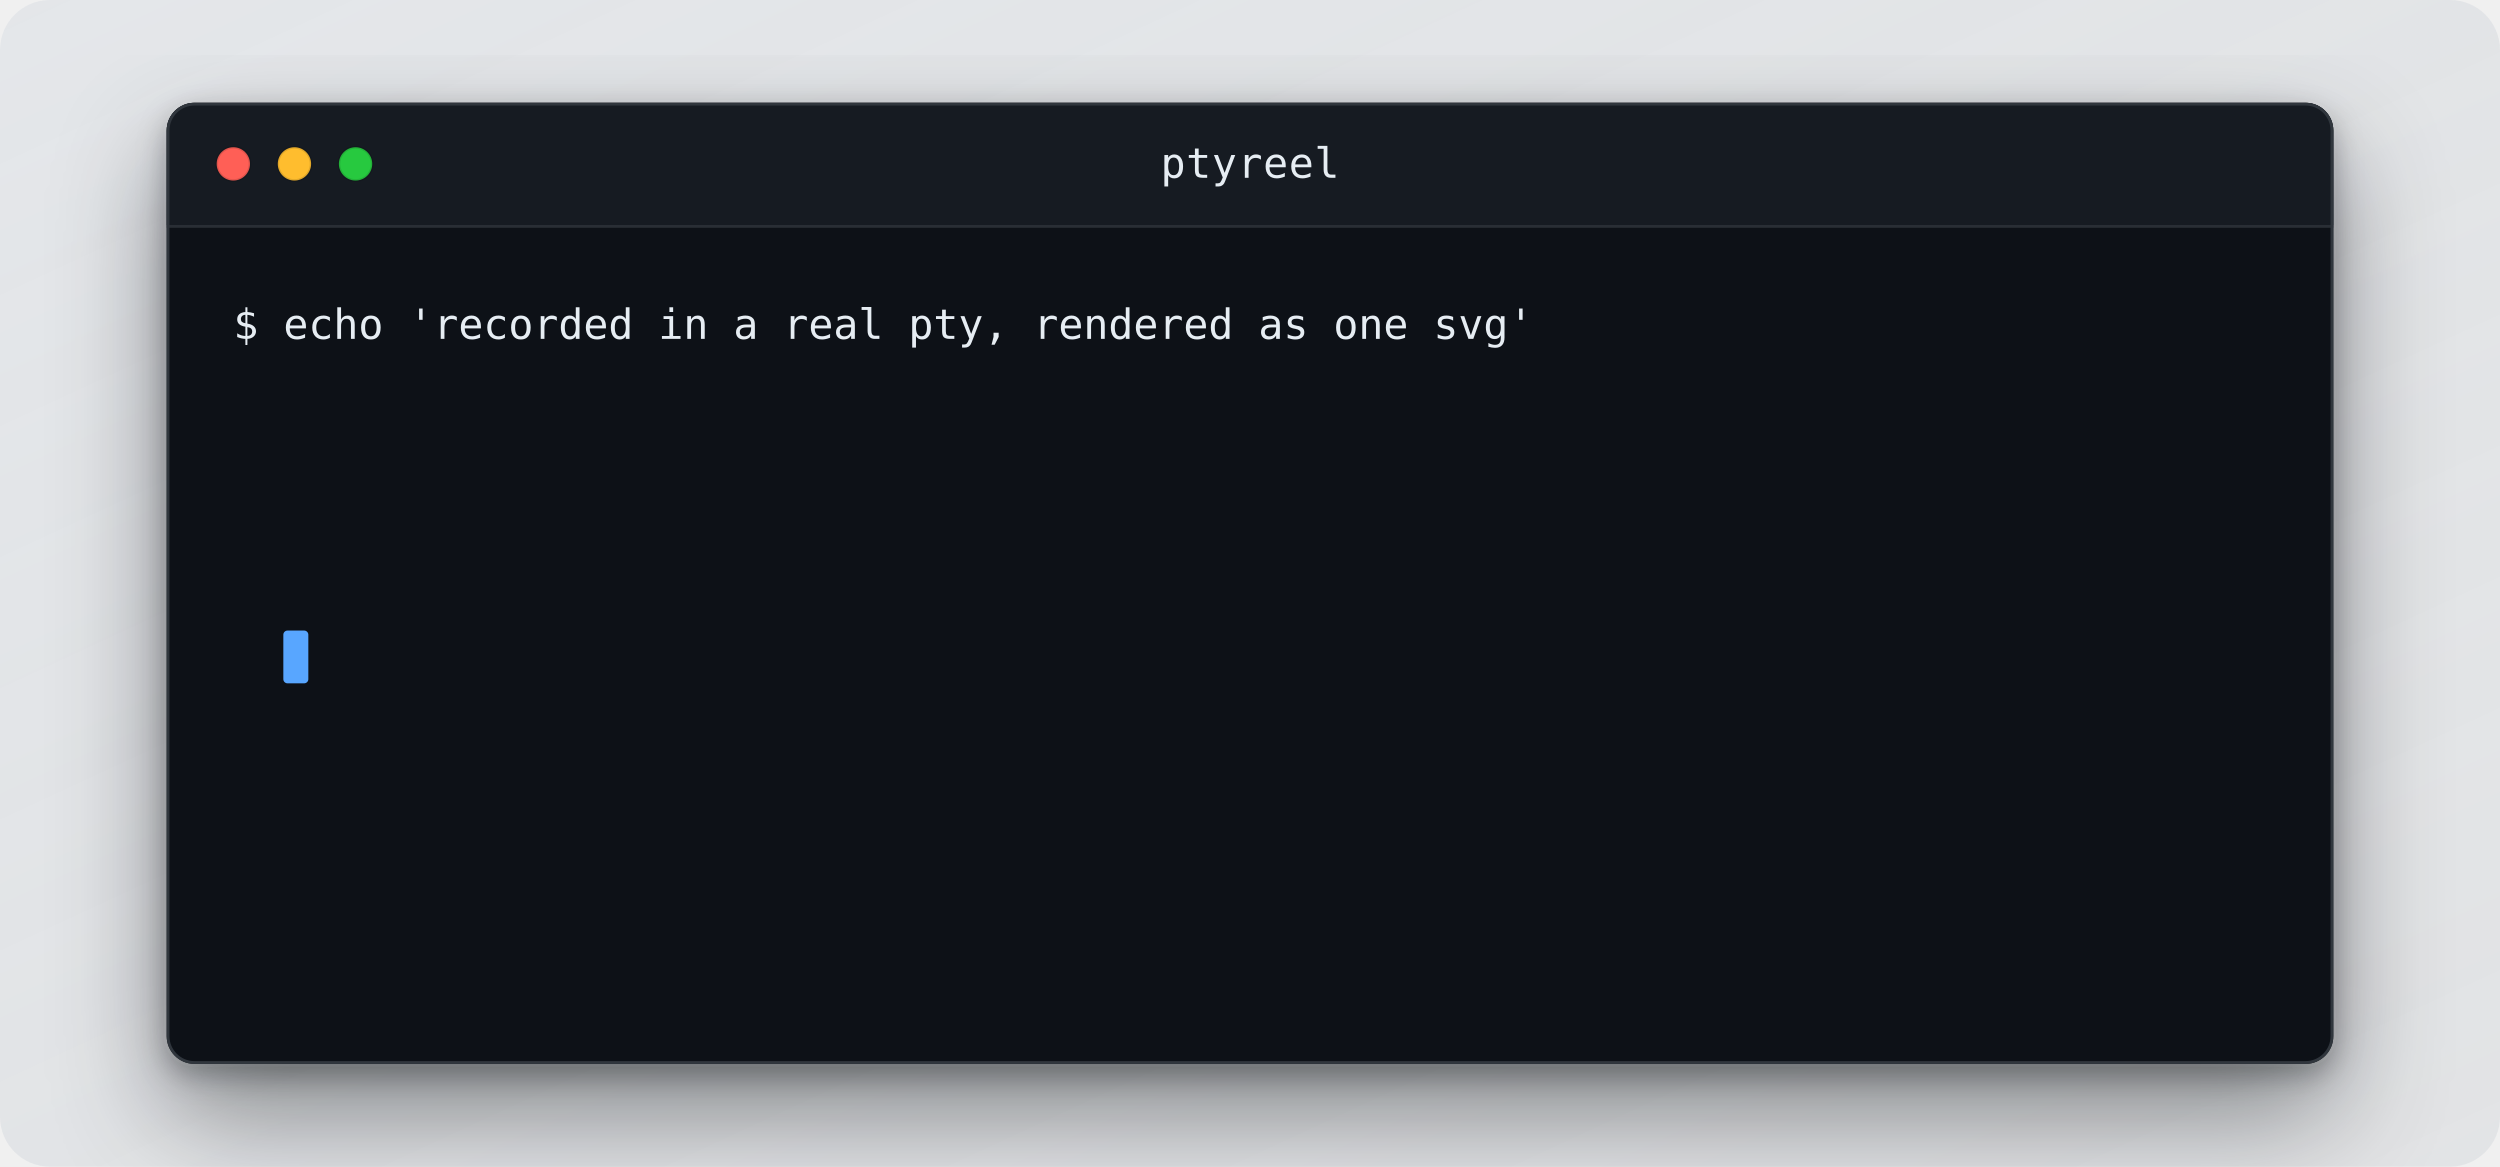
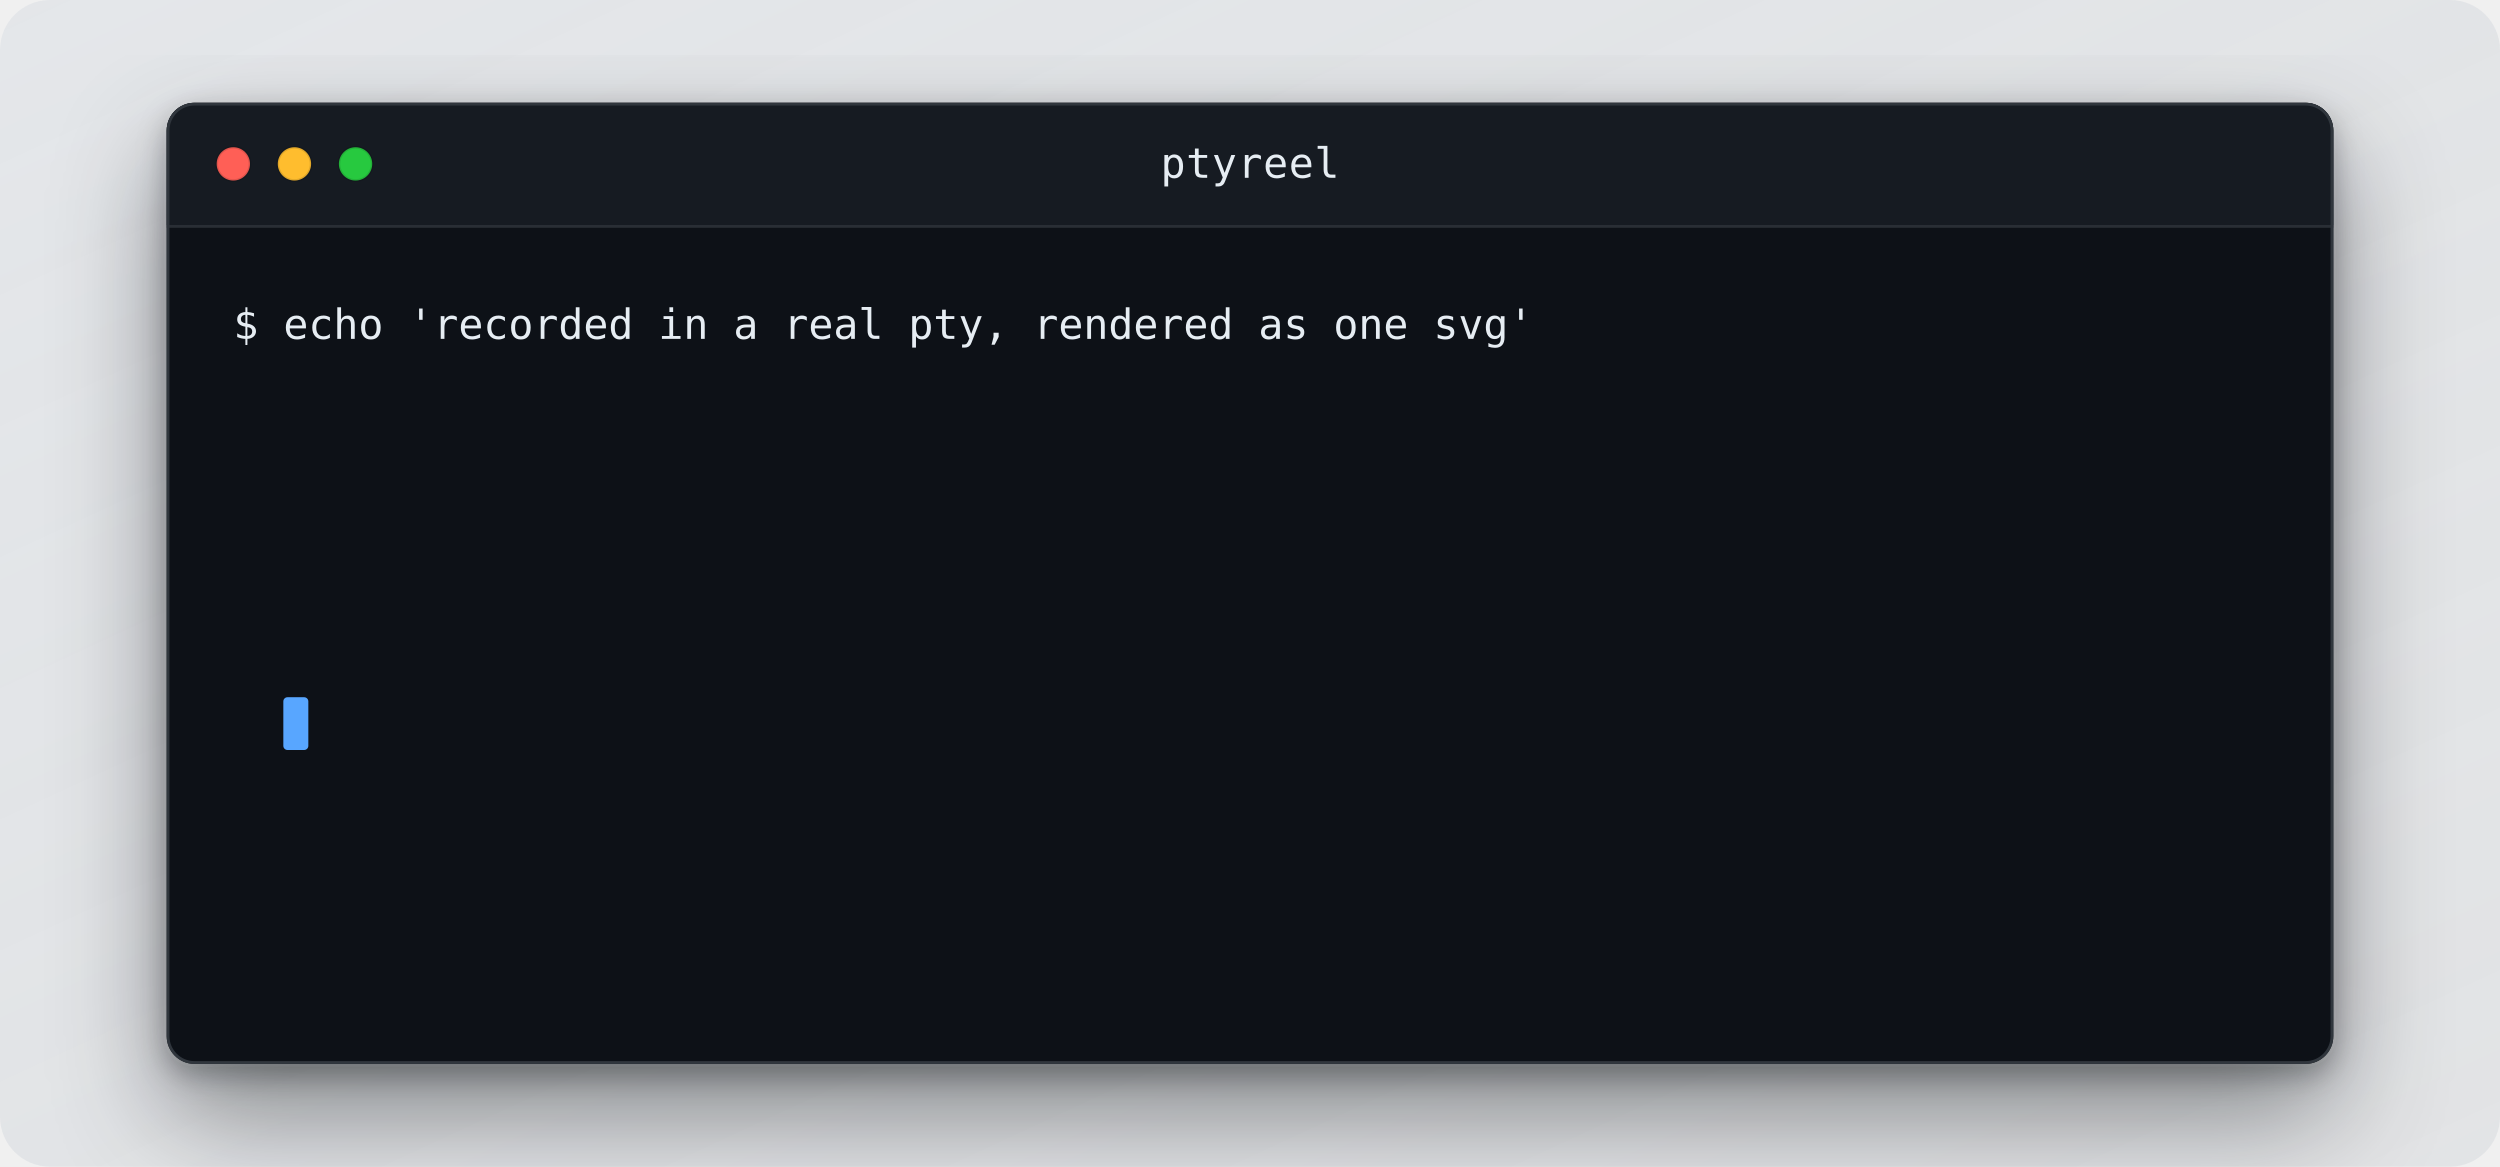
<svg xmlns="http://www.w3.org/2000/svg" viewBox="0 0 900 420" width="900" height="420" preserveAspectRatio="xMidYMid meet" role="img">
  <style>
text{font-family:'Fira Code', 'JetBrains Mono', 'SF Mono', 'Cascadia Code', 'DejaVu Sans Mono', Consolas, monospace;font-size:15px;fill:#e6edf3;white-space:pre}
- .c,.v{opacity:0;animation-duration:9.435s;animation-timing-function:step-end;animation-iteration-count:infinite;animation-fill-mode:none}
+ .c,.v{opacity:0;animation-duration:11.715s;animation-timing-function:step-end;animation-iteration-count:infinite;animation-fill-mode:none}
+ .s1{fill:#3fb950}
.r0{animation-name:r0}
- @keyframes r0{0%{opacity:0}5.511%{opacity:1}}
+ @keyframes r0{0%{opacity:0}4.439%{opacity:1}}
.r1{animation-name:r1}
- @keyframes r1{0%{opacity:0}5.935%{opacity:1}}
+ @keyframes r1{0%{opacity:0}4.78%{opacity:1}}
.r2{animation-name:r2}
- @keyframes r2{0%{opacity:0}6.359%{opacity:1}}
+ @keyframes r2{0%{opacity:0}5.122%{opacity:1}}
.r3{animation-name:r3}
- @keyframes r3{0%{opacity:0}7.207%{opacity:1}}
+ @keyframes r3{0%{opacity:0}5.804%{opacity:1}}
.r4{animation-name:r4}
- @keyframes r4{0%{opacity:0}7.631%{opacity:1}}
+ @keyframes r4{0%{opacity:0}6.146%{opacity:1}}
.r5{animation-name:r5}
- @keyframes r5{0%{opacity:0}8.055%{opacity:1}}
+ @keyframes r5{0%{opacity:0}6.487%{opacity:1}}
.r6{animation-name:r6}
- @keyframes r6{0%{opacity:0}8.479%{opacity:1}}
+ @keyframes r6{0%{opacity:0}6.829%{opacity:1}}
.r7{animation-name:r7}
- @keyframes r7{0%{opacity:0}8.903%{opacity:1}}
+ @keyframes r7{0%{opacity:0}7.17%{opacity:1}}
.r8{animation-name:r8}
- @keyframes r8{0%{opacity:0}9.327%{opacity:1}}
+ @keyframes r8{0%{opacity:0}7.512%{opacity:1}}
.r9{animation-name:r9}
- @keyframes r9{0%{opacity:0}9.751%{opacity:1}}
+ @keyframes r9{0%{opacity:0}7.853%{opacity:1}}
.r10{animation-name:r10}
- @keyframes r10{0%{opacity:0}10.175%{opacity:1}}
+ @keyframes r10{0%{opacity:0}8.195%{opacity:1}}
.r11{animation-name:r11}
- @keyframes r11{0%{opacity:0}11.023%{opacity:1}}
+ @keyframes r11{0%{opacity:0}8.877%{opacity:1}}
.r12{animation-name:r12}
- @keyframes r12{0%{opacity:0}11.447%{opacity:1}}
+ @keyframes r12{0%{opacity:0}9.219%{opacity:1}}
.r13{animation-name:r13}
- @keyframes r13{0%{opacity:0}11.871%{opacity:1}}
+ @keyframes r13{0%{opacity:0}9.56%{opacity:1}}
.r14{animation-name:r14}
- @keyframes r14{0%{opacity:0}12.295%{opacity:1}}
+ @keyframes r14{0%{opacity:0}9.902%{opacity:1}}
.r15{animation-name:r15}
- @keyframes r15{0%{opacity:0}12.719%{opacity:1}}
+ @keyframes r15{0%{opacity:0}10.243%{opacity:1}}
.r16{animation-name:r16}
- @keyframes r16{0%{opacity:0}13.143%{opacity:1}}
+ @keyframes r16{0%{opacity:0}10.585%{opacity:1}}
.r17{animation-name:r17}
- @keyframes r17{0%{opacity:0}13.566%{opacity:1}}
+ @keyframes r17{0%{opacity:0}10.926%{opacity:1}}
.r18{animation-name:r18}
- @keyframes r18{0%{opacity:0}13.991%{opacity:1}}
+ @keyframes r18{0%{opacity:0}11.268%{opacity:1}}
.r19{animation-name:r19}
- @keyframes r19{0%{opacity:0}14.838%{opacity:1}}
+ @keyframes r19{0%{opacity:0}11.95%{opacity:1}}
.r20{animation-name:r20}
- @keyframes r20{0%{opacity:0}15.262%{opacity:1}}
+ @keyframes r20{0%{opacity:0}12.292%{opacity:1}}
.r21{animation-name:r21}
- @keyframes r21{0%{opacity:0}15.686%{opacity:1}}
+ @keyframes r21{0%{opacity:0}12.633%{opacity:1}}
.r22{animation-name:r22}
- @keyframes r22{0%{opacity:0}16.11%{opacity:1}}
+ @keyframes r22{0%{opacity:0}12.975%{opacity:1}}
.r23{animation-name:r23}
- @keyframes r23{0%{opacity:0}16.534%{opacity:1}}
+ @keyframes r23{0%{opacity:0}13.316%{opacity:1}}
.r24{animation-name:r24}
- @keyframes r24{0%{opacity:0}16.958%{opacity:1}}
+ @keyframes r24{0%{opacity:0}13.658%{opacity:1}}
.r25{animation-name:r25}
- @keyframes r25{0%{opacity:0}17.382%{opacity:1}}
+ @keyframes r25{0%{opacity:0}13.999%{opacity:1}}
.r26{animation-name:r26}
- @keyframes r26{0%{opacity:0}17.806%{opacity:1}}
+ @keyframes r26{0%{opacity:0}14.341%{opacity:1}}
.r27{animation-name:r27}
- @keyframes r27{0%{opacity:0}18.654%{opacity:1}}
+ @keyframes r27{0%{opacity:0}15.024%{opacity:1}}
.r28{animation-name:r28}
- @keyframes r28{0%{opacity:0}19.078%{opacity:1}}
+ @keyframes r28{0%{opacity:0}15.365%{opacity:1}}
.r29{animation-name:r29}
- @keyframes r29{0%{opacity:0}19.502%{opacity:1}}
+ @keyframes r29{0%{opacity:0}15.706%{opacity:1}}
.r30{animation-name:r30}
- @keyframes r30{0%{opacity:0}19.926%{opacity:1}}
+ @keyframes r30{0%{opacity:0}16.048%{opacity:1}}
.r31{animation-name:r31}
- @keyframes r31{0%{opacity:0}20.35%{opacity:1}}
+ @keyframes r31{0%{opacity:0}16.389%{opacity:1}}
.r32{animation-name:r32}
- @keyframes r32{0%{opacity:0}20.774%{opacity:1}}
+ @keyframes r32{0%{opacity:0}16.731%{opacity:1}}
.r33{animation-name:r33}
- @keyframes r33{0%{opacity:0}21.198%{opacity:1}}
+ @keyframes r33{0%{opacity:0}17.072%{opacity:1}}
.r34{animation-name:r34}
- @keyframes r34{0%{opacity:0}21.622%{opacity:1}}
+ @keyframes r34{0%{opacity:0}17.414%{opacity:1}}
.r35{animation-name:r35}
- @keyframes r35{0%{opacity:0}22.47%{opacity:1}}
+ @keyframes r35{0%{opacity:0}18.096%{opacity:1}}
.r36{animation-name:r36}
- @keyframes r36{0%{opacity:0}22.893%{opacity:1}}
+ @keyframes r36{0%{opacity:0}18.438%{opacity:1}}
.r37{animation-name:r37}
- @keyframes r37{0%{opacity:0}23.317%{opacity:1}}
+ @keyframes r37{0%{opacity:0}18.779%{opacity:1}}
.r38{animation-name:r38}
- @keyframes r38{0%{opacity:0}23.741%{opacity:1}}
+ @keyframes r38{0%{opacity:0}19.121%{opacity:1}}
.r39{animation-name:r39}
- @keyframes r39{0%{opacity:0}24.165%{opacity:1}}
+ @keyframes r39{0%{opacity:0}19.462%{opacity:1}}
.r40{animation-name:r40}
- @keyframes r40{0%{opacity:0}24.589%{opacity:1}}
+ @keyframes r40{0%{opacity:0}19.804%{opacity:1}}
.r41{animation-name:r41}
- @keyframes r41{0%{opacity:0}25.013%{opacity:1}}
+ @keyframes r41{0%{opacity:0}20.145%{opacity:1}}
.r42{animation-name:r42}
- @keyframes r42{0%{opacity:0}25.437%{opacity:1}}
+ @keyframes r42{0%{opacity:0}20.487%{opacity:1}}
.r43{animation-name:r43}
- @keyframes r43{0%{opacity:0}26.285%{opacity:1}}
+ @keyframes r43{0%{opacity:0}21.169%{opacity:1}}
.r44{animation-name:r44}
- @keyframes r44{0%{opacity:0}26.709%{opacity:1}}
+ @keyframes r44{0%{opacity:0}21.511%{opacity:1}}
.r45{animation-name:r45}
- @keyframes r45{0%{opacity:0}27.133%{opacity:1}}
+ @keyframes r45{0%{opacity:0}21.852%{opacity:1}}
.r46{animation-name:r46}
- @keyframes r46{0%{opacity:0}27.557%{opacity:1}}
+ @keyframes r46{0%{opacity:0}22.194%{opacity:1}}
.r47{animation-name:r47}
- @keyframes r47{0%{opacity:0}27.981%{opacity:1}}
+ @keyframes r47{0%{opacity:0}22.535%{opacity:1}}
.r48{animation-name:r48}
- @keyframes r48{0%{opacity:0}28.405%{opacity:1}}
+ @keyframes r48{0%{opacity:0}22.877%{opacity:1}}
.r49{animation-name:r49}
- @keyframes r49{0%{opacity:0}28.829%{opacity:1}}
+ @keyframes r49{0%{opacity:0}23.218%{opacity:1}}
.r50{animation-name:r50}
- @keyframes r50{0%{opacity:0}41.971%{opacity:1}}
+ @keyframes r50{0%{opacity:0}33.803%{opacity:1}}
.r51{animation-name:r51}
- @keyframes r51{0%{opacity:0}42.819%{opacity:1}}
+ @keyframes r51{0%{opacity:0}34.486%{opacity:1}}
.r52{animation-name:r52}
- @keyframes r52{0%{opacity:0}43.243%{opacity:1}}
+ @keyframes r52{0%{opacity:0}34.827%{opacity:1}}
.r53{animation-name:r53}
- @keyframes r53{0%{opacity:0}43.667%{opacity:1}}
+ @keyframes r53{0%{opacity:0}35.169%{opacity:1}}
.r54{animation-name:r54}
- @keyframes r54{0%{opacity:0}44.091%{opacity:1}}
+ @keyframes r54{0%{opacity:0}35.51%{opacity:1}}
.r55{animation-name:r55}
- @keyframes r55{0%{opacity:0}44.515%{opacity:1}}
+ @keyframes r55{0%{opacity:0}35.852%{opacity:1}}
.r56{animation-name:r56}
- @keyframes r56{0%{opacity:0}44.939%{opacity:1}}
+ @keyframes r56{0%{opacity:0}36.193%{opacity:1}}
.r57{animation-name:r57}
- @keyframes r57{0%{opacity:0}45.363%{opacity:1}}
+ @keyframes r57{0%{opacity:0}36.534%{opacity:1}}
.r58{animation-name:r58}
- @keyframes r58{0%{opacity:0}45.787%{opacity:1}}
+ @keyframes r58{0%{opacity:0}36.876%{opacity:1}}
.r59{animation-name:r59}
- @keyframes r59{0%{opacity:0}46.635%{opacity:1}}
+ @keyframes r59{0%{opacity:0}37.559%{opacity:1}}
.r60{animation-name:r60}
- @keyframes r60{0%{opacity:0}47.059%{opacity:1}}
+ @keyframes r60{0%{opacity:0}37.9%{opacity:1}}
.r61{animation-name:r61}
- @keyframes r61{0%{opacity:0}47.483%{opacity:1}}
+ @keyframes r61{0%{opacity:0}38.242%{opacity:1}}
.r62{animation-name:r62}
- @keyframes r62{0%{opacity:0}47.907%{opacity:1}}
+ @keyframes r62{0%{opacity:0}38.583%{opacity:1}}
.r63{animation-name:r63}
- @keyframes r63{0%{opacity:0}48.331%{opacity:1}}
+ @keyframes r63{0%{opacity:0}38.925%{opacity:1}}
.r64{animation-name:r64}
- @keyframes r64{0%{opacity:0}48.755%{opacity:1}}
+ @keyframes r64{0%{opacity:0}39.266%{opacity:1}}
.r65{animation-name:r65}
- @keyframes r65{0%{opacity:0}49.179%{opacity:1}}
+ @keyframes r65{0%{opacity:0}39.607%{opacity:1}}
.r66{animation-name:r66}
- @keyframes r66{0%{opacity:0}49.602%{opacity:1}}
+ @keyframes r66{0%{opacity:0}39.949%{opacity:1}}
.r67{animation-name:r67}
- @keyframes r67{0%{opacity:0}50.45%{opacity:1}}
+ @keyframes r67{0%{opacity:0}40.632%{opacity:1}}
.r68{animation-name:r68}
- @keyframes r68{0%{opacity:0}50.874%{opacity:1}}
+ @keyframes r68{0%{opacity:0}40.973%{opacity:1}}
.r69{animation-name:r69}
- @keyframes r69{0%{opacity:0}51.298%{opacity:1}}
+ @keyframes r69{0%{opacity:0}41.315%{opacity:1}}
.r70{animation-name:r70}
- @keyframes r70{0%{opacity:0}51.722%{opacity:1}}
+ @keyframes r70{0%{opacity:0}41.656%{opacity:1}}
.r71{animation-name:r71}
- @keyframes r71{0%{opacity:0}52.146%{opacity:1}}
+ @keyframes r71{0%{opacity:0}41.997%{opacity:1}}
.r72{animation-name:r72}
- @keyframes r72{0%{opacity:0}52.57%{opacity:1}}
+ @keyframes r72{0%{opacity:0}42.339%{opacity:1}}
.r73{animation-name:r73}
- @keyframes r73{0%{opacity:0}52.994%{opacity:1}}
+ @keyframes r73{0%{opacity:0}42.68%{opacity:1}}
.r74{animation-name:r74}
- @keyframes r74{0%{opacity:0}53.418%{opacity:1}}
+ @keyframes r74{0%{opacity:0}43.022%{opacity:1}}
.r75{animation-name:r75}
- @keyframes r75{0%{opacity:0}54.266%{opacity:1}}
+ @keyframes r75{0%{opacity:0}43.705%{opacity:1}}
.r76{animation-name:r76}
- @keyframes r76{0%{opacity:0}54.69%{opacity:1}}
+ @keyframes r76{0%{opacity:0}44.046%{opacity:1}}
.r77{animation-name:r77}
- @keyframes r77{0%{opacity:0}55.114%{opacity:1}}
+ @keyframes r77{0%{opacity:0}44.388%{opacity:1}}
.r78{animation-name:r78}
- @keyframes r78{0%{opacity:0}55.538%{opacity:1}}
+ @keyframes r78{0%{opacity:0}44.729%{opacity:1}}
.r79{animation-name:r79}
- @keyframes r79{0%{opacity:0}55.962%{opacity:1}}
+ @keyframes r79{0%{opacity:0}45.07%{opacity:1}}
.r80{animation-name:r80}
- @keyframes r80{0%{opacity:0}56.386%{opacity:1}}
+ @keyframes r80{0%{opacity:0}45.412%{opacity:1}}
.r81{animation-name:r81}
- @keyframes r81{0%{opacity:0}56.81%{opacity:1}}
+ @keyframes r81{0%{opacity:0}45.753%{opacity:1}}
.r82{animation-name:r82}
- @keyframes r82{0%{opacity:0}57.234%{opacity:1}}
+ @keyframes r82{0%{opacity:0}46.095%{opacity:1}}
+ .r83{animation-name:r83}
+ @keyframes r83{0%{opacity:0}46.778%{opacity:1}}
+ .r84{animation-name:r84}
+ @keyframes r84{0%{opacity:0}47.119%{opacity:1}}
+ .r85{animation-name:r85}
+ @keyframes r85{0%{opacity:0}47.461%{opacity:1}}
+ .r86{animation-name:r86}
+ @keyframes r86{0%{opacity:0}47.802%{opacity:1}}
+ .r87{animation-name:r87}
+ @keyframes r87{0%{opacity:0}48.143%{opacity:1}}
+ .r88{animation-name:r88}
+ @keyframes r88{0%{opacity:0}48.485%{opacity:1}}
+ .r89{animation-name:r89}
+ @keyframes r89{0%{opacity:0}48.826%{opacity:1}}
+ .r90{animation-name:r90}
+ @keyframes r90{0%{opacity:0}49.168%{opacity:1}}
+ .r91{animation-name:r91}
+ @keyframes r91{0%{opacity:0}49.851%{opacity:1}}
+ .r92{animation-name:r92}
+ @keyframes r92{0%{opacity:0}50.192%{opacity:1}}
+ .r93{animation-name:r93}
+ @keyframes r93{0%{opacity:0}50.533%{opacity:1}}
+ .r94{animation-name:r94}
+ @keyframes r94{0%{opacity:0}50.875%{opacity:1}}
+ .r95{animation-name:r95}
+ @keyframes r95{0%{opacity:0}51.216%{opacity:1}}
+ .r96{animation-name:r96}
+ @keyframes r96{0%{opacity:0}51.558%{opacity:1}}
+ .r97{animation-name:r97}
+ @keyframes r97{0%{opacity:0}51.899%{opacity:1}}
+ .r98{animation-name:r98}
+ @keyframes r98{0%{opacity:0}52.241%{opacity:1}}
+ .r99{animation-name:r99}
+ @keyframes r99{0%{opacity:0}52.924%{opacity:1}}
+ .r100{animation-name:r100}
+ @keyframes r100{0%{opacity:0}53.265%{opacity:1}}
+ .r101{animation-name:r101}
+ @keyframes r101{0%{opacity:0}53.606%{opacity:1}}
+ .r102{animation-name:r102}
+ @keyframes r102{0%{opacity:0}53.948%{opacity:1}}
+ .r103{animation-name:r103}
+ @keyframes r103{0%{opacity:0}54.289%{opacity:1}}
+ .r104{animation-name:r104}
+ @keyframes r104{0%{opacity:0}54.631%{opacity:1}}
+ .r105{animation-name:r105}
+ @keyframes r105{0%{opacity:0}54.972%{opacity:1}}
+ .r106{animation-name:r106}
+ @keyframes r106{0%{opacity:0}55.314%{opacity:1}}
+ .r107{animation-name:r107}
+ @keyframes r107{0%{opacity:0}55.997%{opacity:1}}
+ .r108{animation-name:r108}
+ @keyframes r108{0%{opacity:0}56.338%{opacity:1}}
+ .r109{animation-name:r109}
+ @keyframes r109{0%{opacity:0}56.679%{opacity:1}}
+ .r110{animation-name:r110}
+ @keyframes r110{0%{opacity:0}57.021%{opacity:1}}
+ .r111{animation-name:r111}
+ @keyframes r111{0%{opacity:0}57.362%{opacity:1}}
+ .r112{animation-name:r112}
+ @keyframes r112{0%{opacity:0}57.704%{opacity:1}}
+ .r113{animation-name:r113}
+ @keyframes r113{0%{opacity:0}58.045%{opacity:1}}
+ .r114{animation-name:r114}
+ @keyframes r114{0%{opacity:0}58.387%{opacity:1}}
+ .r115{animation-name:r115}
+ @keyframes r115{0%{opacity:0}59.07%{opacity:1}}
+ .r116{animation-name:r116}
+ @keyframes r116{0%{opacity:0}59.411%{opacity:1}}
+ .r117{animation-name:r117}
+ @keyframes r117{0%{opacity:0}59.752%{opacity:1}}
+ .r118{animation-name:r118}
+ @keyframes r118{0%{opacity:0}60.094%{opacity:1}}
+ .r119{animation-name:r119}
+ @keyframes r119{0%{opacity:0}60.435%{opacity:1}}
+ .r120{animation-name:r120}
+ @keyframes r120{0%{opacity:0}60.777%{opacity:1}}
+ .r121{animation-name:r121}
+ @keyframes r121{0%{opacity:0}61.118%{opacity:1}}
+ .r122{animation-name:r122}
+ @keyframes r122{0%{opacity:0}61.46%{opacity:1}}
+ .r123{animation-name:r123}
+ @keyframes r123{0%{opacity:0}62.143%{opacity:1}}
+ .r124{animation-name:r124}
+ @keyframes r124{0%{opacity:0}62.484%{opacity:1}}
+ .r125{animation-name:r125}
+ @keyframes r125{0%{opacity:0}62.825%{opacity:1}}
+ .r126{animation-name:r126}
+ @keyframes r126{0%{opacity:0}63.167%{opacity:1}}
.w0{animation-name:w0}
- @keyframes w0{0%{opacity:0}28.829%{opacity:1}}
+ @keyframes w0{0%{opacity:0}23.218%{opacity:1}}
.w1{animation-name:w1}
- @keyframes w1{0%{opacity:0}57.234%{opacity:1}}
- #cursor{fill:#58a6ff;animation:track 9.435s step-end infinite,blink 1.100s step-end infinite;animation-fill-mode:none,none}
- @keyframes track{0%{transform:translate(18px,2px)}5.776%{transform:translate(27px,2px)}6.253%{transform:translate(36px,2px)}6.73%{transform:translate(45px,2px)}7.207%{transform:translate(54px,2px)}7.684%{transform:translate(63px,2px)}8.161%{transform:translate(72px,2px)}8.638%{transform:translate(81px,2px)}9.115%{transform:translate(90px,2px)}9.592%{transform:translate(99px,2px)}10.069%{transform:translate(108px,2px)}10.546%{transform:translate(117px,2px)}11.023%{transform:translate(126px,2px)}11.5%{transform:translate(135px,2px)}11.977%{transform:translate(144px,2px)}12.454%{transform:translate(153px,2px)}12.931%{transform:translate(162px,2px)}13.408%{transform:translate(171px,2px)}13.884%{transform:translate(180px,2px)}14.361%{transform:translate(189px,2px)}14.838%{transform:translate(198px,2px)}15.315%{transform:translate(207px,2px)}15.792%{transform:translate(216px,2px)}16.269%{transform:translate(225px,2px)}16.746%{transform:translate(234px,2px)}17.223%{transform:translate(243px,2px)}17.7%{transform:translate(252px,2px)}18.177%{transform:translate(261px,2px)}18.654%{transform:translate(270px,2px)}19.131%{transform:translate(279px,2px)}19.608%{transform:translate(288px,2px)}20.085%{transform:translate(297px,2px)}20.562%{transform:translate(306px,2px)}21.039%{transform:translate(315px,2px)}21.516%{transform:translate(324px,2px)}21.993%{transform:translate(333px,2px)}22.47%{transform:translate(342px,2px)}22.947%{transform:translate(351px,2px)}23.423%{transform:translate(360px,2px)}23.9%{transform:translate(369px,2px)}24.377%{transform:translate(378px,2px)}24.854%{transform:translate(387px,2px)}25.331%{transform:translate(396px,2px)}25.808%{transform:translate(405px,2px)}26.285%{transform:translate(414px,2px)}26.762%{transform:translate(423px,2px)}27.239%{transform:translate(432px,2px)}27.716%{transform:translate(441px,2px)}28.193%{transform:translate(450px,2px)}28.67%{transform:translate(459px,2px)}29.147%{transform:translate(18px,50px)}42.342%{transform:translate(27px,50px)}42.819%{transform:translate(36px,50px)}43.296%{transform:translate(45px,50px)}43.773%{transform:translate(54px,50px)}44.25%{transform:translate(63px,50px)}44.727%{transform:translate(72px,50px)}45.204%{transform:translate(81px,50px)}45.681%{transform:translate(90px,50px)}46.158%{transform:translate(99px,50px)}46.635%{transform:translate(108px,50px)}47.112%{transform:translate(117px,50px)}47.589%{transform:translate(126px,50px)}48.066%{transform:translate(135px,50px)}48.543%{transform:translate(144px,50px)}49.02%{transform:translate(153px,50px)}49.497%{transform:translate(162px,50px)}49.974%{transform:translate(171px,50px)}50.45%{transform:translate(180px,50px)}50.927%{transform:translate(189px,50px)}51.404%{transform:translate(198px,50px)}51.881%{transform:translate(207px,50px)}52.358%{transform:translate(216px,50px)}52.835%{transform:translate(225px,50px)}53.312%{transform:translate(234px,50px)}53.789%{transform:translate(243px,50px)}54.266%{transform:translate(252px,50px)}54.743%{transform:translate(261px,50px)}55.22%{transform:translate(270px,50px)}55.697%{transform:translate(279px,50px)}56.174%{transform:translate(288px,50px)}56.651%{transform:translate(297px,50px)}57.128%{transform:translate(306px,50px)}57.605%{transform:translate(18px,122px)}}
+ @keyframes w1{0%{opacity:0}63.167%{opacity:1}}
+ #cursor{fill:#58a6ff;animation:track 11.715s step-end infinite,blink 1.100s step-end infinite;animation-fill-mode:none,none}
+ @keyframes track{0%{transform:translate(18px,2px)}4.652%{transform:translate(27px,2px)}5.036%{transform:translate(36px,2px)}5.42%{transform:translate(45px,2px)}5.804%{transform:translate(54px,2px)}6.189%{transform:translate(63px,2px)}6.573%{transform:translate(72px,2px)}6.957%{transform:translate(81px,2px)}7.341%{transform:translate(90px,2px)}7.725%{transform:translate(99px,2px)}8.109%{transform:translate(108px,2px)}8.493%{transform:translate(117px,2px)}8.877%{transform:translate(126px,2px)}9.262%{transform:translate(135px,2px)}9.646%{transform:translate(144px,2px)}10.03%{transform:translate(153px,2px)}10.414%{transform:translate(162px,2px)}10.798%{transform:translate(171px,2px)}11.182%{transform:translate(180px,2px)}11.566%{transform:translate(189px,2px)}11.95%{transform:translate(198px,2px)}12.335%{transform:translate(207px,2px)}12.719%{transform:translate(216px,2px)}13.103%{transform:translate(225px,2px)}13.487%{transform:translate(234px,2px)}13.871%{transform:translate(243px,2px)}14.255%{transform:translate(252px,2px)}14.639%{transform:translate(261px,2px)}15.024%{transform:translate(270px,2px)}15.408%{transform:translate(279px,2px)}15.792%{transform:translate(288px,2px)}16.176%{transform:translate(297px,2px)}16.56%{transform:translate(306px,2px)}16.944%{transform:translate(315px,2px)}17.328%{transform:translate(324px,2px)}17.712%{transform:translate(333px,2px)}18.096%{transform:translate(342px,2px)}18.481%{transform:translate(351px,2px)}18.865%{transform:translate(360px,2px)}19.249%{transform:translate(369px,2px)}19.633%{transform:translate(378px,2px)}20.017%{transform:translate(387px,2px)}20.401%{transform:translate(396px,2px)}20.785%{transform:translate(405px,2px)}21.169%{transform:translate(414px,2px)}21.554%{transform:translate(423px,2px)}21.938%{transform:translate(432px,2px)}22.322%{transform:translate(441px,2px)}22.706%{transform:translate(450px,2px)}23.09%{transform:translate(459px,2px)}23.474%{transform:translate(18px,50px)}34.102%{transform:translate(27px,50px)}34.486%{transform:translate(36px,50px)}34.87%{transform:translate(45px,50px)}35.254%{transform:translate(54px,50px)}35.638%{transform:translate(63px,50px)}36.022%{transform:translate(72px,50px)}36.406%{transform:translate(81px,50px)}36.79%{transform:translate(90px,50px)}37.175%{transform:translate(99px,50px)}37.559%{transform:translate(108px,50px)}37.943%{transform:translate(117px,50px)}38.327%{transform:translate(126px,50px)}38.711%{transform:translate(135px,50px)}39.095%{transform:translate(144px,50px)}39.479%{transform:translate(153px,50px)}39.863%{transform:translate(162px,50px)}40.248%{transform:translate(171px,50px)}40.632%{transform:translate(180px,50px)}41.016%{transform:translate(189px,50px)}41.4%{transform:translate(198px,50px)}41.784%{transform:translate(207px,50px)}42.168%{transform:translate(216px,50px)}42.552%{transform:translate(225px,50px)}42.936%{transform:translate(234px,50px)}43.321%{transform:translate(243px,50px)}43.705%{transform:translate(252px,50px)}44.089%{transform:translate(261px,50px)}44.473%{transform:translate(270px,50px)}44.857%{transform:translate(279px,50px)}45.241%{transform:translate(288px,50px)}45.625%{transform:translate(297px,50px)}46.009%{transform:translate(306px,50px)}46.394%{transform:translate(315px,50px)}46.778%{transform:translate(324px,50px)}47.162%{transform:translate(333px,50px)}47.546%{transform:translate(342px,50px)}47.93%{transform:translate(351px,50px)}48.314%{transform:translate(360px,50px)}48.698%{transform:translate(369px,50px)}49.082%{transform:translate(378px,50px)}49.467%{transform:translate(387px,50px)}49.851%{transform:translate(396px,50px)}50.235%{transform:translate(405px,50px)}50.619%{transform:translate(414px,50px)}51.003%{transform:translate(423px,50px)}51.387%{transform:translate(432px,50px)}51.771%{transform:translate(441px,50px)}52.155%{transform:translate(450px,50px)}52.539%{transform:translate(459px,50px)}52.924%{transform:translate(468px,50px)}53.308%{transform:translate(477px,50px)}53.692%{transform:translate(486px,50px)}54.076%{transform:translate(495px,50px)}54.46%{transform:translate(504px,50px)}54.844%{transform:translate(513px,50px)}55.228%{transform:translate(522px,50px)}55.612%{transform:translate(531px,50px)}55.997%{transform:translate(540px,50px)}56.381%{transform:translate(549px,50px)}56.765%{transform:translate(558px,50px)}57.149%{transform:translate(567px,50px)}57.533%{transform:translate(576px,50px)}57.917%{transform:translate(585px,50px)}58.301%{transform:translate(594px,50px)}58.685%{transform:translate(603px,50px)}59.07%{transform:translate(612px,50px)}59.454%{transform:translate(621px,50px)}59.838%{transform:translate(630px,50px)}60.222%{transform:translate(639px,50px)}60.606%{transform:translate(648px,50px)}60.99%{transform:translate(657px,50px)}61.374%{transform:translate(666px,50px)}61.758%{transform:translate(675px,50px)}62.143%{transform:translate(684px,50px)}62.527%{transform:translate(693px,50px)}62.911%{transform:translate(702px,50px)}63.295%{transform:translate(18px,146px)}}
@keyframes blink{0%,55%{opacity:1}56%,100%{opacity:0}}
@media(prefers-reduced-motion:reduce){*{animation:none!important}.c{opacity:1}}
</style>
  <defs>
    <linearGradient id="backdrop" x1="0" y1="0" x2="1" y2="1">
      <stop offset="0" stop-color="#a8b8cc" stop-opacity="0.16" />
      <stop offset="1" stop-color="#5b6c80" stop-opacity="0.09" />
    </linearGradient>
    <filter id="lift" x="-12%" y="-10%" width="124%" height="130%" color-interpolation-filters="sRGB">
      <feGaussianBlur in="SourceAlpha" stdDeviation="20.000" result="wb" />
      <feOffset in="wb" dy="18.000" result="wo" />
      <feFlood flood-color="#010409" flood-opacity="0.42" result="wf" />
      <feComposite in="wf" in2="wo" operator="in" result="ws" />
      <feGaussianBlur in="SourceAlpha" stdDeviation="5.000" result="tb" />
      <feOffset in="tb" dy="4.000" result="to" />
      <feFlood flood-color="#010409" flood-opacity="0.30" result="tf" />
      <feComposite in="tf" in2="to" operator="in" result="ts" />
      <feMerge>
        <feMergeNode in="ws" />
        <feMergeNode in="ts" />
        <feMergeNode in="SourceGraphic" />
      </feMerge>
    </filter>
    <clipPath id="window-clip">
      <rect x="60" y="37" width="780" height="346" rx="10" ry="10" />
    </clipPath>
    <clipPath id="content-clip">
      <rect x="60" y="81" width="780" height="302" />
    </clipPath>
  </defs>
  <rect x="0" y="0" width="900" height="420" rx="18" ry="18" fill="url(#backdrop)" />
  <g filter="url(#lift)">
    <rect x="60" y="37" width="780" height="346" rx="10" ry="10" fill="#0d1117" />
    <g clip-path="url(#window-clip)">
      <rect x="60" y="37" width="780" height="44" fill="#161b22" />
      <line x1="60" y1="81.500" x2="840" y2="81.500" stroke="#30363d" stroke-opacity="0.8" stroke-width="1" />
      <circle cx="84" cy="59" r="6" fill="#ff5f56" stroke="#000000" stroke-opacity="0.12" />
      <circle cx="106" cy="59" r="6" fill="#ffbd2e" stroke="#000000" stroke-opacity="0.12" />
      <circle cx="128" cy="59" r="6" fill="#27c93f" stroke="#000000" stroke-opacity="0.12" />
      <text x="450.000" y="64" text-anchor="middle" font-family="'Fira Code', 'JetBrains Mono', 'SF Mono', 'Cascadia Code', 'DejaVu Sans Mono', Consolas, monospace" font-size="13" letter-spacing="0.2" fill="#8b949e">ptyreel</text>
      <g clip-path="url(#content-clip)">
        <g id="scroll" transform="translate(84,105) translate(0,0)" xml:space="preserve">
          <text x="0" y="17">
            <tspan x="0" textLength="18" lengthAdjust="spacingAndGlyphs">$ </tspan>
            <tspan x="18" textLength="9" class="c r0" lengthAdjust="spacingAndGlyphs">e</tspan>
            <tspan x="27" textLength="9" class="c r1" lengthAdjust="spacingAndGlyphs">c</tspan>
            <tspan x="36" textLength="9" class="c r2" lengthAdjust="spacingAndGlyphs">h</tspan>
            <tspan x="45" textLength="9" class="c r3" lengthAdjust="spacingAndGlyphs">o</tspan>
            <tspan x="54" textLength="9" class="c r4" lengthAdjust="spacingAndGlyphs"> </tspan>
            <tspan x="63" textLength="9" class="c r5" lengthAdjust="spacingAndGlyphs">'</tspan>
            <tspan x="72" textLength="9" class="c r6" lengthAdjust="spacingAndGlyphs">r</tspan>
            <tspan x="81" textLength="9" class="c r7" lengthAdjust="spacingAndGlyphs">e</tspan>
            <tspan x="90" textLength="9" class="c r8" lengthAdjust="spacingAndGlyphs">c</tspan>
            <tspan x="99" textLength="9" class="c r9" lengthAdjust="spacingAndGlyphs">o</tspan>
            <tspan x="108" textLength="9" class="c r10" lengthAdjust="spacingAndGlyphs">r</tspan>
            <tspan x="117" textLength="9" class="c r11" lengthAdjust="spacingAndGlyphs">d</tspan>
            <tspan x="126" textLength="9" class="c r12" lengthAdjust="spacingAndGlyphs">e</tspan>
            <tspan x="135" textLength="9" class="c r13" lengthAdjust="spacingAndGlyphs">d</tspan>
            <tspan x="144" textLength="9" class="c r14" lengthAdjust="spacingAndGlyphs"> </tspan>
            <tspan x="153" textLength="9" class="c r15" lengthAdjust="spacingAndGlyphs">i</tspan>
            <tspan x="162" textLength="9" class="c r16" lengthAdjust="spacingAndGlyphs">n</tspan>
            <tspan x="171" textLength="9" class="c r17" lengthAdjust="spacingAndGlyphs"> </tspan>
            <tspan x="180" textLength="9" class="c r18" lengthAdjust="spacingAndGlyphs">a</tspan>
            <tspan x="189" textLength="9" class="c r19" lengthAdjust="spacingAndGlyphs"> </tspan>
            <tspan x="198" textLength="9" class="c r20" lengthAdjust="spacingAndGlyphs">r</tspan>
            <tspan x="207" textLength="9" class="c r21" lengthAdjust="spacingAndGlyphs">e</tspan>
            <tspan x="216" textLength="9" class="c r22" lengthAdjust="spacingAndGlyphs">a</tspan>
            <tspan x="225" textLength="9" class="c r23" lengthAdjust="spacingAndGlyphs">l</tspan>
            <tspan x="234" textLength="9" class="c r24" lengthAdjust="spacingAndGlyphs"> </tspan>
            <tspan x="243" textLength="9" class="c r25" lengthAdjust="spacingAndGlyphs">p</tspan>
            <tspan x="252" textLength="9" class="c r26" lengthAdjust="spacingAndGlyphs">t</tspan>
            <tspan x="261" textLength="9" class="c r27" lengthAdjust="spacingAndGlyphs">y</tspan>
            <tspan x="270" textLength="9" class="c r28" lengthAdjust="spacingAndGlyphs">,</tspan>
            <tspan x="279" textLength="9" class="c r29" lengthAdjust="spacingAndGlyphs"> </tspan>
            <tspan x="288" textLength="9" class="c r30" lengthAdjust="spacingAndGlyphs">r</tspan>
            <tspan x="297" textLength="9" class="c r31" lengthAdjust="spacingAndGlyphs">e</tspan>
            <tspan x="306" textLength="9" class="c r32" lengthAdjust="spacingAndGlyphs">n</tspan>
            <tspan x="315" textLength="9" class="c r33" lengthAdjust="spacingAndGlyphs">d</tspan>
            <tspan x="324" textLength="9" class="c r34" lengthAdjust="spacingAndGlyphs">e</tspan>
            <tspan x="333" textLength="9" class="c r35" lengthAdjust="spacingAndGlyphs">r</tspan>
            <tspan x="342" textLength="9" class="c r36" lengthAdjust="spacingAndGlyphs">e</tspan>
            <tspan x="351" textLength="9" class="c r37" lengthAdjust="spacingAndGlyphs">d</tspan>
            <tspan x="360" textLength="9" class="c r38" lengthAdjust="spacingAndGlyphs"> </tspan>
            <tspan x="369" textLength="9" class="c r39" lengthAdjust="spacingAndGlyphs">a</tspan>
            <tspan x="378" textLength="9" class="c r40" lengthAdjust="spacingAndGlyphs">s</tspan>
            <tspan x="387" textLength="9" class="c r41" lengthAdjust="spacingAndGlyphs"> </tspan>
            <tspan x="396" textLength="9" class="c r42" lengthAdjust="spacingAndGlyphs">o</tspan>
            <tspan x="405" textLength="9" class="c r43" lengthAdjust="spacingAndGlyphs">n</tspan>
            <tspan x="414" textLength="9" class="c r44" lengthAdjust="spacingAndGlyphs">e</tspan>
            <tspan x="423" textLength="9" class="c r45" lengthAdjust="spacingAndGlyphs"> </tspan>
            <tspan x="432" textLength="9" class="c r46" lengthAdjust="spacingAndGlyphs">s</tspan>
            <tspan x="441" textLength="9" class="c r47" lengthAdjust="spacingAndGlyphs">v</tspan>
            <tspan x="450" textLength="9" class="c r48" lengthAdjust="spacingAndGlyphs">g</tspan>
            <tspan x="459" textLength="9" class="c r49" lengthAdjust="spacingAndGlyphs">'</tspan>
          </text>
          <text x="0" y="41" class="v w0">
            <tspan x="0" textLength="387" class="c r49" lengthAdjust="spacingAndGlyphs">recorded in a real pty, rendered as one svg</tspan>
          </text>
          <text x="0" y="65" class="v w0">
            <tspan x="0" textLength="18" class="c r49" lengthAdjust="spacingAndGlyphs">$ </tspan>
-             <tspan x="18" textLength="9" class="c r50" lengthAdjust="spacingAndGlyphs">u</tspan>
-             <tspan x="27" textLength="9" class="c r51" lengthAdjust="spacingAndGlyphs">n</tspan>
-             <tspan x="36" textLength="9" class="c r52" lengthAdjust="spacingAndGlyphs">a</tspan>
-             <tspan x="45" textLength="9" class="c r53" lengthAdjust="spacingAndGlyphs">m</tspan>
-             <tspan x="54" textLength="9" class="c r54" lengthAdjust="spacingAndGlyphs">e</tspan>
-             <tspan x="63" textLength="9" class="c r55" lengthAdjust="spacingAndGlyphs"> </tspan>
-             <tspan x="72" textLength="9" class="c r56" lengthAdjust="spacingAndGlyphs">-</tspan>
-             <tspan x="81" textLength="9" class="c r57" lengthAdjust="spacingAndGlyphs">s</tspan>
-             <tspan x="90" textLength="9" class="c r58" lengthAdjust="spacingAndGlyphs"> </tspan>
-             <tspan x="99" textLength="9" class="c r59" lengthAdjust="spacingAndGlyphs">&amp;</tspan>
-             <tspan x="108" textLength="9" class="c r60" lengthAdjust="spacingAndGlyphs">&amp;</tspan>
-             <tspan x="117" textLength="9" class="c r61" lengthAdjust="spacingAndGlyphs"> </tspan>
-             <tspan x="126" textLength="9" class="c r62" lengthAdjust="spacingAndGlyphs">w</tspan>
-             <tspan x="135" textLength="9" class="c r63" lengthAdjust="spacingAndGlyphs">c</tspan>
-             <tspan x="144" textLength="9" class="c r64" lengthAdjust="spacingAndGlyphs"> </tspan>
-             <tspan x="153" textLength="9" class="c r65" lengthAdjust="spacingAndGlyphs">-</tspan>
-             <tspan x="162" textLength="9" class="c r66" lengthAdjust="spacingAndGlyphs">c</tspan>
-             <tspan x="171" textLength="9" class="c r67" lengthAdjust="spacingAndGlyphs"> </tspan>
-             <tspan x="180" textLength="9" class="c r68" lengthAdjust="spacingAndGlyphs">&lt;</tspan>
-             <tspan x="189" textLength="9" class="c r69" lengthAdjust="spacingAndGlyphs"> </tspan>
-             <tspan x="198" textLength="9" class="c r70" lengthAdjust="spacingAndGlyphs">/</tspan>
-             <tspan x="207" textLength="9" class="c r71" lengthAdjust="spacingAndGlyphs">e</tspan>
-             <tspan x="216" textLength="9" class="c r72" lengthAdjust="spacingAndGlyphs">t</tspan>
-             <tspan x="225" textLength="9" class="c r73" lengthAdjust="spacingAndGlyphs">c</tspan>
-             <tspan x="234" textLength="9" class="c r74" lengthAdjust="spacingAndGlyphs">/</tspan>
-             <tspan x="243" textLength="9" class="c r75" lengthAdjust="spacingAndGlyphs">h</tspan>
-             <tspan x="252" textLength="9" class="c r76" lengthAdjust="spacingAndGlyphs">o</tspan>
-             <tspan x="261" textLength="9" class="c r77" lengthAdjust="spacingAndGlyphs">s</tspan>
-             <tspan x="270" textLength="9" class="c r78" lengthAdjust="spacingAndGlyphs">t</tspan>
-             <tspan x="279" textLength="9" class="c r79" lengthAdjust="spacingAndGlyphs">n</tspan>
-             <tspan x="288" textLength="9" class="c r80" lengthAdjust="spacingAndGlyphs">a</tspan>
-             <tspan x="297" textLength="9" class="c r81" lengthAdjust="spacingAndGlyphs">m</tspan>
-             <tspan x="306" textLength="9" class="c r82" lengthAdjust="spacingAndGlyphs">e</tspan>
+             <tspan x="18" textLength="9" class="c r50" lengthAdjust="spacingAndGlyphs">p</tspan>
+             <tspan x="27" textLength="9" class="c r51" lengthAdjust="spacingAndGlyphs">r</tspan>
+             <tspan x="36" textLength="9" class="c r52" lengthAdjust="spacingAndGlyphs">i</tspan>
+             <tspan x="45" textLength="9" class="c r53" lengthAdjust="spacingAndGlyphs">n</tspan>
+             <tspan x="54" textLength="9" class="c r54" lengthAdjust="spacingAndGlyphs">t</tspan>
+             <tspan x="63" textLength="9" class="c r55" lengthAdjust="spacingAndGlyphs">f</tspan>
+             <tspan x="72" textLength="9" class="c r56" lengthAdjust="spacingAndGlyphs"> </tspan>
+             <tspan x="81" textLength="9" class="c r57" lengthAdjust="spacingAndGlyphs">'</tspan>
+             <tspan x="90" textLength="9" class="c r58" lengthAdjust="spacingAndGlyphs">\</tspan>
+             <tspan x="99" textLength="9" class="c r59" lengthAdjust="spacingAndGlyphs">e</tspan>
+             <tspan x="108" textLength="9" class="c r60" lengthAdjust="spacingAndGlyphs">[</tspan>
+             <tspan x="117" textLength="9" class="c r61" lengthAdjust="spacingAndGlyphs">3</tspan>
+             <tspan x="126" textLength="9" class="c r62" lengthAdjust="spacingAndGlyphs">2</tspan>
+             <tspan x="135" textLength="9" class="c r63" lengthAdjust="spacingAndGlyphs">m</tspan>
+             <tspan x="144" textLength="9" class="c r64" lengthAdjust="spacingAndGlyphs">+</tspan>
+             <tspan x="153" textLength="9" class="c r65" lengthAdjust="spacingAndGlyphs">\</tspan>
+             <tspan x="162" textLength="9" class="c r66" lengthAdjust="spacingAndGlyphs">e</tspan>
+             <tspan x="171" textLength="9" class="c r67" lengthAdjust="spacingAndGlyphs">[</tspan>
+             <tspan x="180" textLength="9" class="c r68" lengthAdjust="spacingAndGlyphs">0</tspan>
+             <tspan x="189" textLength="9" class="c r69" lengthAdjust="spacingAndGlyphs">m</tspan>
+             <tspan x="198" textLength="9" class="c r70" lengthAdjust="spacingAndGlyphs"> </tspan>
+             <tspan x="207" textLength="9" class="c r71" lengthAdjust="spacingAndGlyphs">%</tspan>
+             <tspan x="216" textLength="9" class="c r72" lengthAdjust="spacingAndGlyphs">s</tspan>
+             <tspan x="225" textLength="9" class="c r73" lengthAdjust="spacingAndGlyphs">\</tspan>
+             <tspan x="234" textLength="9" class="c r74" lengthAdjust="spacingAndGlyphs">n</tspan>
+             <tspan x="243" textLength="9" class="c r75" lengthAdjust="spacingAndGlyphs">'</tspan>
+             <tspan x="252" textLength="9" class="c r76" lengthAdjust="spacingAndGlyphs"> </tspan>
+             <tspan x="261" textLength="9" class="c r77" lengthAdjust="spacingAndGlyphs">'</tspan>
+             <tspan x="270" textLength="9" class="c r78" lengthAdjust="spacingAndGlyphs">n</tspan>
+             <tspan x="279" textLength="9" class="c r79" lengthAdjust="spacingAndGlyphs">o</tspan>
+             <tspan x="288" textLength="9" class="c r80" lengthAdjust="spacingAndGlyphs"> </tspan>
+             <tspan x="297" textLength="9" class="c r81" lengthAdjust="spacingAndGlyphs">b</tspan>
+             <tspan x="306" textLength="9" class="c r82" lengthAdjust="spacingAndGlyphs">r</tspan>
+             <tspan x="315" textLength="9" class="c r83" lengthAdjust="spacingAndGlyphs">o</tspan>
+             <tspan x="324" textLength="9" class="c r84" lengthAdjust="spacingAndGlyphs">w</tspan>
+             <tspan x="333" textLength="9" class="c r85" lengthAdjust="spacingAndGlyphs">s</tspan>
+             <tspan x="342" textLength="9" class="c r86" lengthAdjust="spacingAndGlyphs">e</tspan>
+             <tspan x="351" textLength="9" class="c r87" lengthAdjust="spacingAndGlyphs">r</tspan>
+             <tspan x="360" textLength="9" class="c r88" lengthAdjust="spacingAndGlyphs">'</tspan>
+             <tspan x="369" textLength="9" class="c r89" lengthAdjust="spacingAndGlyphs"> </tspan>
+             <tspan x="378" textLength="9" class="c r90" lengthAdjust="spacingAndGlyphs">'</tspan>
+             <tspan x="387" textLength="9" class="c r91" lengthAdjust="spacingAndGlyphs">n</tspan>
+             <tspan x="396" textLength="9" class="c r92" lengthAdjust="spacingAndGlyphs">o</tspan>
+             <tspan x="405" textLength="9" class="c r93" lengthAdjust="spacingAndGlyphs"> </tspan>
+             <tspan x="414" textLength="9" class="c r94" lengthAdjust="spacingAndGlyphs">g</tspan>
+             <tspan x="423" textLength="9" class="c r95" lengthAdjust="spacingAndGlyphs">i</tspan>
+             <tspan x="432" textLength="9" class="c r96" lengthAdjust="spacingAndGlyphs">f</tspan>
+             <tspan x="441" textLength="9" class="c r97" lengthAdjust="spacingAndGlyphs"> </tspan>
+             <tspan x="450" textLength="9" class="c r98" lengthAdjust="spacingAndGlyphs">e</tspan>
+             <tspan x="459" textLength="9" class="c r99" lengthAdjust="spacingAndGlyphs">n</tspan>
+             <tspan x="468" textLength="9" class="c r100" lengthAdjust="spacingAndGlyphs">c</tspan>
+             <tspan x="477" textLength="9" class="c r101" lengthAdjust="spacingAndGlyphs">o</tspan>
+             <tspan x="486" textLength="9" class="c r102" lengthAdjust="spacingAndGlyphs">d</tspan>
+             <tspan x="495" textLength="9" class="c r103" lengthAdjust="spacingAndGlyphs">e</tspan>
+             <tspan x="504" textLength="9" class="c r104" lengthAdjust="spacingAndGlyphs">r</tspan>
+             <tspan x="513" textLength="9" class="c r105" lengthAdjust="spacingAndGlyphs">'</tspan>
+             <tspan x="522" textLength="9" class="c r106" lengthAdjust="spacingAndGlyphs"> </tspan>
+             <tspan x="531" textLength="9" class="c r107" lengthAdjust="spacingAndGlyphs">'</tspan>
+             <tspan x="540" textLength="9" class="c r108" lengthAdjust="spacingAndGlyphs">n</tspan>
+             <tspan x="549" textLength="9" class="c r109" lengthAdjust="spacingAndGlyphs">o</tspan>
+             <tspan x="558" textLength="9" class="c r110" lengthAdjust="spacingAndGlyphs">t</tspan>
+             <tspan x="567" textLength="9" class="c r111" lengthAdjust="spacingAndGlyphs">h</tspan>
+             <tspan x="576" textLength="9" class="c r112" lengthAdjust="spacingAndGlyphs">i</tspan>
+             <tspan x="585" textLength="9" class="c r113" lengthAdjust="spacingAndGlyphs">n</tspan>
+             <tspan x="594" textLength="9" class="c r114" lengthAdjust="spacingAndGlyphs">g</tspan>
+             <tspan x="603" textLength="9" class="c r115" lengthAdjust="spacingAndGlyphs"> </tspan>
+             <tspan x="612" textLength="9" class="c r116" lengthAdjust="spacingAndGlyphs">t</tspan>
+             <tspan x="621" textLength="9" class="c r117" lengthAdjust="spacingAndGlyphs">o</tspan>
+             <tspan x="630" textLength="9" class="c r118" lengthAdjust="spacingAndGlyphs"> </tspan>
+             <tspan x="639" textLength="9" class="c r119" lengthAdjust="spacingAndGlyphs">i</tspan>
+             <tspan x="648" textLength="9" class="c r120" lengthAdjust="spacingAndGlyphs">n</tspan>
+             <tspan x="657" textLength="9" class="c r121" lengthAdjust="spacingAndGlyphs">s</tspan>
+             <tspan x="666" textLength="9" class="c r122" lengthAdjust="spacingAndGlyphs">t</tspan>
+             <tspan x="675" textLength="9" class="c r123" lengthAdjust="spacingAndGlyphs">a</tspan>
+             <tspan x="684" textLength="9" class="c r124" lengthAdjust="spacingAndGlyphs">l</tspan>
+             <tspan x="693" textLength="9" class="c r125" lengthAdjust="spacingAndGlyphs">l</tspan>
+             <tspan x="702" textLength="9" class="c r126" lengthAdjust="spacingAndGlyphs">'</tspan>
          </text>
          <text x="0" y="89" class="v w1">
-             <tspan x="0" textLength="45" class="c r82" lengthAdjust="spacingAndGlyphs">Linux</tspan>
+             <tspan x="0" textLength="9" class="s1 c r126" lengthAdjust="spacingAndGlyphs">+</tspan>
+             <tspan x="9" textLength="99" class="c r126" lengthAdjust="spacingAndGlyphs"> no browser</tspan>
          </text>
          <text x="0" y="113" class="v w1">
-             <tspan x="0" textLength="9" class="c r82" lengthAdjust="spacingAndGlyphs">4</tspan>
+             <tspan x="0" textLength="9" class="s1 c r126" lengthAdjust="spacingAndGlyphs">+</tspan>
+             <tspan x="9" textLength="135" class="c r126" lengthAdjust="spacingAndGlyphs"> no gif encoder</tspan>
          </text>
          <text x="0" y="137" class="v w1">
-             <tspan x="0" textLength="18" class="c r82" lengthAdjust="spacingAndGlyphs">$ </tspan>
-           </text>
-           <rect id="cursor" x="0" y="0" width="9" height="19" rx="1.500" transform="translate(18,122)" />
+             <tspan x="0" textLength="9" class="s1 c r126" lengthAdjust="spacingAndGlyphs">+</tspan>
+             <tspan x="9" textLength="171" class="c r126" lengthAdjust="spacingAndGlyphs"> nothing to install</tspan>
+           </text>
+           <text x="0" y="161" class="v w1">
+             <tspan x="0" textLength="18" class="c r126" lengthAdjust="spacingAndGlyphs">$ </tspan>
+           </text>
+           <rect id="cursor" x="0" y="0" width="9" height="19" rx="1.500" transform="translate(18,146)" />
        </g>
      </g>
    </g>
    <rect x="60.500" y="37.500" width="779" height="345" rx="9.500" ry="9.500" fill="none" stroke="#30363d" stroke-width="1" />
    <rect x="59.500" y="36.500" width="781" height="347" rx="10.500" ry="10.500" fill="none" stroke="#ffffff" stroke-opacity="0.04" stroke-width="1" />
  </g>
</svg>
